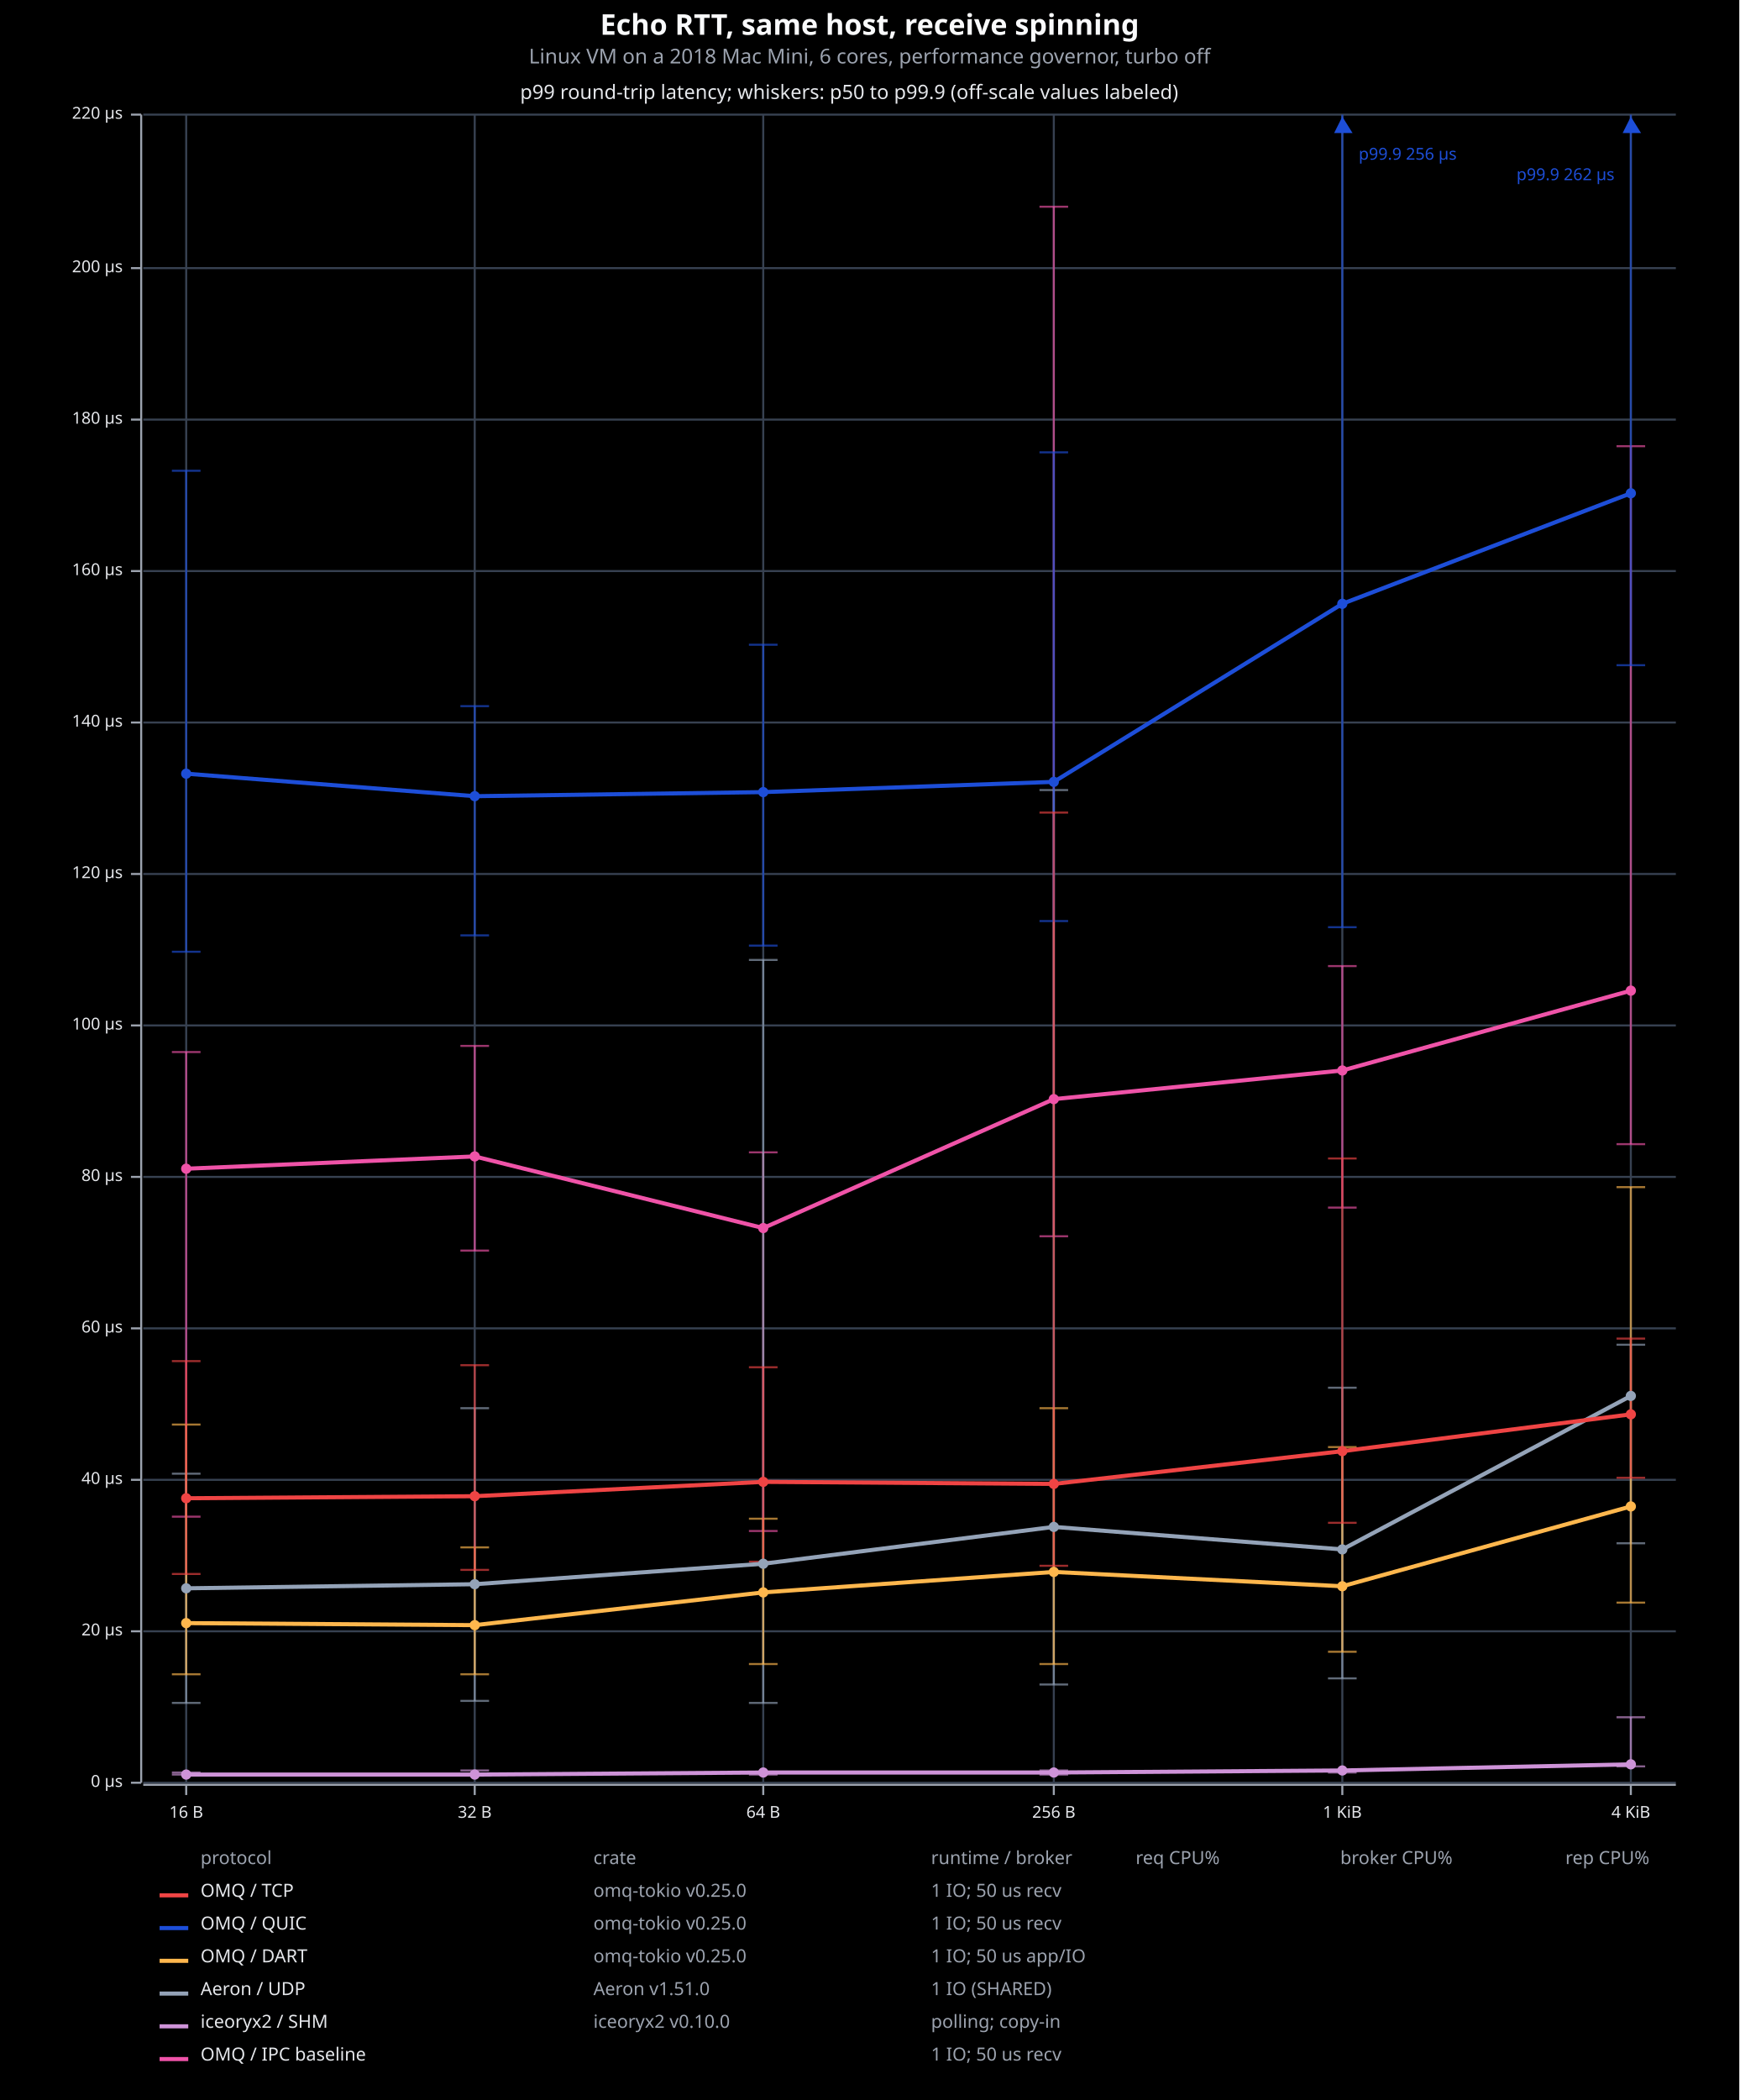
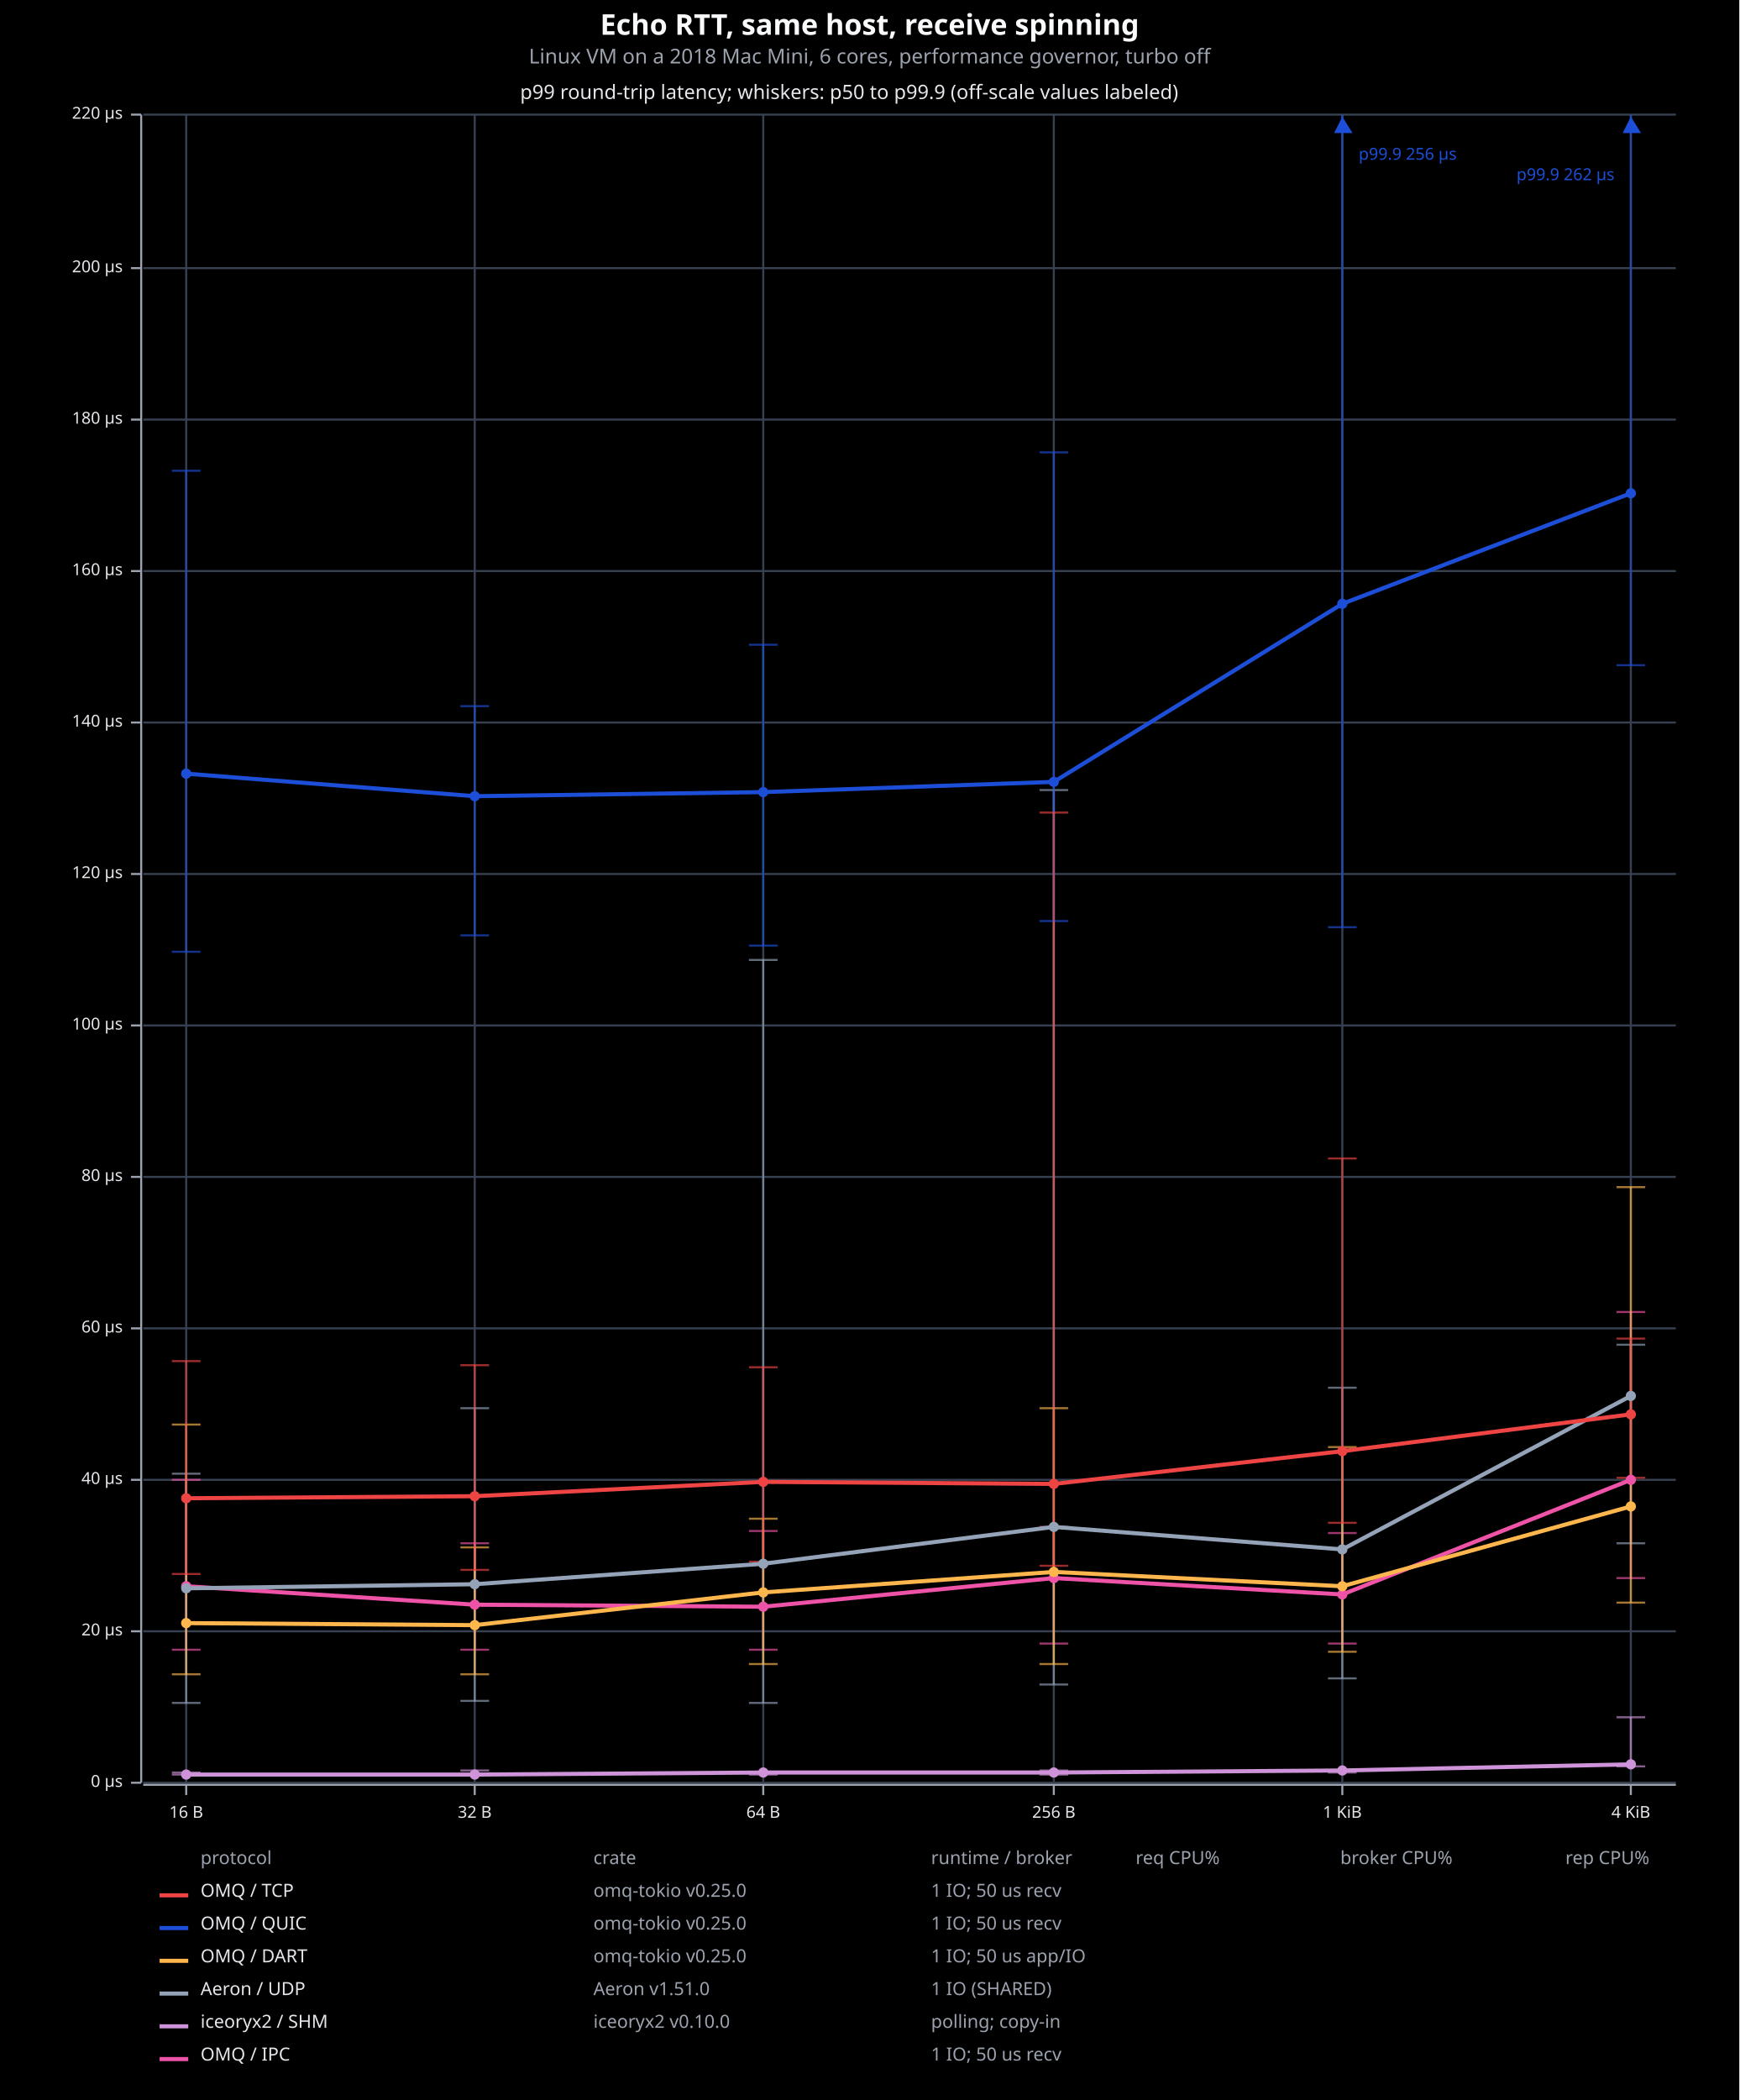
<svg xmlns="http://www.w3.org/2000/svg" viewBox="0 0 850 1026" font-family="system-ui, -apple-system, sans-serif">
  <rect x="0" y="0" width="850" height="1026" opacity="1" fill="#000000" stroke="none" />
  <text x="425" y="17" text-anchor="middle" font-family="sans-serif" font-size="14" font-weight="bold" fill="#F9FAFB">Echo RTT, same host, receive spinning</text>
  <text x="425" y="31" text-anchor="middle" font-family="sans-serif" font-size="10" fill="#9CA3AF">Linux VM on a 2018 Mac Mini, 6 cores, performance governor, turbo off</text>
  <text x="415" y="41" dy="0.76em" text-anchor="middle" font-family="sans-serif" font-size="9.677" opacity="1" fill="#E5E7EB">
p99 round-trip latency; whiskers: p50 to p99.9 (off-scale values labeled)
</text>
  <line opacity="1" stroke="#374151" stroke-width="1" x1="91" y1="871" x2="91" y2="56" />
  <line opacity="1" stroke="#374151" stroke-width="1" x1="232" y1="871" x2="232" y2="56" />
  <line opacity="1" stroke="#374151" stroke-width="1" x1="373" y1="871" x2="373" y2="56" />
  <line opacity="1" stroke="#374151" stroke-width="1" x1="515" y1="871" x2="515" y2="56" />
  <line opacity="1" stroke="#374151" stroke-width="1" x1="656" y1="871" x2="656" y2="56" />
  <line opacity="1" stroke="#374151" stroke-width="1" x1="797" y1="871" x2="797" y2="56" />
  <line opacity="1" stroke="#374151" stroke-width="1" x1="70" y1="871" x2="819" y2="871" />
  <line opacity="1" stroke="#374151" stroke-width="1" x1="70" y1="797" x2="819" y2="797" />
  <line opacity="1" stroke="#374151" stroke-width="1" x1="70" y1="723" x2="819" y2="723" />
  <line opacity="1" stroke="#374151" stroke-width="1" x1="70" y1="649" x2="819" y2="649" />
  <line opacity="1" stroke="#374151" stroke-width="1" x1="70" y1="575" x2="819" y2="575" />
  <line opacity="1" stroke="#374151" stroke-width="1" x1="70" y1="501" x2="819" y2="501" />
  <line opacity="1" stroke="#374151" stroke-width="1" x1="70" y1="427" x2="819" y2="427" />
  <line opacity="1" stroke="#374151" stroke-width="1" x1="70" y1="353" x2="819" y2="353" />
  <line opacity="1" stroke="#374151" stroke-width="1" x1="70" y1="279" x2="819" y2="279" />
  <line opacity="1" stroke="#374151" stroke-width="1" x1="70" y1="205" x2="819" y2="205" />
  <line opacity="1" stroke="#374151" stroke-width="1" x1="70" y1="131" x2="819" y2="131" />
  <line opacity="1" stroke="#374151" stroke-width="1" x1="70" y1="56" x2="819" y2="56" />
  <polyline fill="none" opacity="1" stroke="#9CA3AF" stroke-width="1" points="69,56 69,871 " />
  <text x="60" y="871" dy="0.5ex" text-anchor="end" font-family="sans-serif" font-size="8.065" opacity="1" fill="#E5E7EB">
0 μs
</text>
  <polyline fill="none" opacity="1" stroke="#9CA3AF" stroke-width="1" points="64,871 69,871 " />
  <text x="60" y="797" dy="0.5ex" text-anchor="end" font-family="sans-serif" font-size="8.065" opacity="1" fill="#E5E7EB">
20 μs
</text>
  <polyline fill="none" opacity="1" stroke="#9CA3AF" stroke-width="1" points="64,797 69,797 " />
  <text x="60" y="723" dy="0.5ex" text-anchor="end" font-family="sans-serif" font-size="8.065" opacity="1" fill="#E5E7EB">
40 μs
</text>
  <polyline fill="none" opacity="1" stroke="#9CA3AF" stroke-width="1" points="64,723 69,723 " />
  <text x="60" y="649" dy="0.5ex" text-anchor="end" font-family="sans-serif" font-size="8.065" opacity="1" fill="#E5E7EB">
60 μs
</text>
  <polyline fill="none" opacity="1" stroke="#9CA3AF" stroke-width="1" points="64,649 69,649 " />
  <text x="60" y="575" dy="0.5ex" text-anchor="end" font-family="sans-serif" font-size="8.065" opacity="1" fill="#E5E7EB">
80 μs
</text>
  <polyline fill="none" opacity="1" stroke="#9CA3AF" stroke-width="1" points="64,575 69,575 " />
  <text x="60" y="501" dy="0.5ex" text-anchor="end" font-family="sans-serif" font-size="8.065" opacity="1" fill="#E5E7EB">
100 μs
</text>
  <polyline fill="none" opacity="1" stroke="#9CA3AF" stroke-width="1" points="64,501 69,501 " />
  <text x="60" y="427" dy="0.5ex" text-anchor="end" font-family="sans-serif" font-size="8.065" opacity="1" fill="#E5E7EB">
120 μs
</text>
  <polyline fill="none" opacity="1" stroke="#9CA3AF" stroke-width="1" points="64,427 69,427 " />
  <text x="60" y="353" dy="0.5ex" text-anchor="end" font-family="sans-serif" font-size="8.065" opacity="1" fill="#E5E7EB">
140 μs
</text>
  <polyline fill="none" opacity="1" stroke="#9CA3AF" stroke-width="1" points="64,353 69,353 " />
  <text x="60" y="279" dy="0.5ex" text-anchor="end" font-family="sans-serif" font-size="8.065" opacity="1" fill="#E5E7EB">
160 μs
</text>
  <polyline fill="none" opacity="1" stroke="#9CA3AF" stroke-width="1" points="64,279 69,279 " />
  <text x="60" y="205" dy="0.5ex" text-anchor="end" font-family="sans-serif" font-size="8.065" opacity="1" fill="#E5E7EB">
180 μs
</text>
  <polyline fill="none" opacity="1" stroke="#9CA3AF" stroke-width="1" points="64,205 69,205 " />
  <text x="60" y="131" dy="0.5ex" text-anchor="end" font-family="sans-serif" font-size="8.065" opacity="1" fill="#E5E7EB">
200 μs
</text>
  <polyline fill="none" opacity="1" stroke="#9CA3AF" stroke-width="1" points="64,131 69,131 " />
  <text x="60" y="56" dy="0.5ex" text-anchor="end" font-family="sans-serif" font-size="8.065" opacity="1" fill="#E5E7EB">
220 μs
</text>
  <polyline fill="none" opacity="1" stroke="#9CA3AF" stroke-width="1" points="64,56 69,56 " />
  <polyline fill="none" opacity="1" stroke="#9CA3AF" stroke-width="1" points="70,872 819,872 " />
  <text x="91" y="882" dy="0.76em" text-anchor="middle" font-family="sans-serif" font-size="8.065" opacity="1" fill="#E5E7EB">
16 B
</text>
  <polyline fill="none" opacity="1" stroke="#9CA3AF" stroke-width="1" points="91,872 91,877 " />
  <text x="232" y="882" dy="0.76em" text-anchor="middle" font-family="sans-serif" font-size="8.065" opacity="1" fill="#E5E7EB">
32 B
</text>
  <polyline fill="none" opacity="1" stroke="#9CA3AF" stroke-width="1" points="232,872 232,877 " />
  <text x="373" y="882" dy="0.76em" text-anchor="middle" font-family="sans-serif" font-size="8.065" opacity="1" fill="#E5E7EB">
64 B
</text>
  <polyline fill="none" opacity="1" stroke="#9CA3AF" stroke-width="1" points="373,872 373,877 " />
  <text x="515" y="882" dy="0.76em" text-anchor="middle" font-family="sans-serif" font-size="8.065" opacity="1" fill="#E5E7EB">
256 B
</text>
  <polyline fill="none" opacity="1" stroke="#9CA3AF" stroke-width="1" points="515,872 515,877 " />
  <text x="656" y="882" dy="0.76em" text-anchor="middle" font-family="sans-serif" font-size="8.065" opacity="1" fill="#E5E7EB">
1 KiB
</text>
  <polyline fill="none" opacity="1" stroke="#9CA3AF" stroke-width="1" points="656,872 656,877 " />
  <text x="797" y="882" dy="0.76em" text-anchor="middle" font-family="sans-serif" font-size="8.065" opacity="1" fill="#E5E7EB">
4 KiB
</text>
  <polyline fill="none" opacity="1" stroke="#9CA3AF" stroke-width="1" points="797,872 797,877 " />
-   <polyline fill="none" opacity="0.65" stroke="#EF53A8" stroke-width="1" points="91,741 91,514 " />
-   <polyline fill="none" opacity="0.65" stroke="#EF53A8" stroke-width="1" points="84,741 98,741 " />
-   <polyline fill="none" opacity="0.65" stroke="#EF53A8" stroke-width="1" points="84,514 98,514 " />
-   <polyline fill="none" opacity="0.65" stroke="#EF53A8" stroke-width="1" points="232,611 232,511 " />
-   <polyline fill="none" opacity="0.65" stroke="#EF53A8" stroke-width="1" points="225,611 239,611 " />
-   <polyline fill="none" opacity="0.65" stroke="#EF53A8" stroke-width="1" points="225,511 239,511 " />
-   <polyline fill="none" opacity="0.65" stroke="#EF53A8" stroke-width="1" points="373,748 373,563 " />
+   <polyline fill="none" opacity="0.65" stroke="#EF53A8" stroke-width="1" points="91,806 91,723 " />
+   <polyline fill="none" opacity="0.65" stroke="#EF53A8" stroke-width="1" points="84,806 98,806 " />
+   <polyline fill="none" opacity="0.65" stroke="#EF53A8" stroke-width="1" points="84,723 98,723 " />
+   <polyline fill="none" opacity="0.65" stroke="#EF53A8" stroke-width="1" points="232,806 232,754 " />
+   <polyline fill="none" opacity="0.65" stroke="#EF53A8" stroke-width="1" points="225,806 239,806 " />
+   <polyline fill="none" opacity="0.65" stroke="#EF53A8" stroke-width="1" points="225,754 239,754 " />
+   <polyline fill="none" opacity="0.65" stroke="#EF53A8" stroke-width="1" points="373,806 373,748 " />
+   <polyline fill="none" opacity="0.65" stroke="#EF53A8" stroke-width="1" points="366,806 380,806 " />
  <polyline fill="none" opacity="0.65" stroke="#EF53A8" stroke-width="1" points="366,748 380,748 " />
-   <polyline fill="none" opacity="0.65" stroke="#EF53A8" stroke-width="1" points="366,563 380,563 " />
-   <polyline fill="none" opacity="0.65" stroke="#EF53A8" stroke-width="1" points="515,604 515,101 " />
-   <polyline fill="none" opacity="0.65" stroke="#EF53A8" stroke-width="1" points="508,604 522,604 " />
-   <polyline fill="none" opacity="0.65" stroke="#EF53A8" stroke-width="1" points="508,101 522,101 " />
-   <polyline fill="none" opacity="0.65" stroke="#EF53A8" stroke-width="1" points="656,590 656,472 " />
-   <polyline fill="none" opacity="0.65" stroke="#EF53A8" stroke-width="1" points="649,590 663,590 " />
-   <polyline fill="none" opacity="0.65" stroke="#EF53A8" stroke-width="1" points="649,472 663,472 " />
-   <polyline fill="none" opacity="0.65" stroke="#EF53A8" stroke-width="1" points="797,559 797,218 " />
-   <polyline fill="none" opacity="0.65" stroke="#EF53A8" stroke-width="1" points="790,559 804,559 " />
-   <polyline fill="none" opacity="0.65" stroke="#EF53A8" stroke-width="1" points="790,218 804,218 " />
+   <polyline fill="none" opacity="0.65" stroke="#EF53A8" stroke-width="1" points="515,803 515,746 " />
+   <polyline fill="none" opacity="0.65" stroke="#EF53A8" stroke-width="1" points="508,803 522,803 " />
+   <polyline fill="none" opacity="0.65" stroke="#EF53A8" stroke-width="1" points="508,746 522,746 " />
+   <polyline fill="none" opacity="0.65" stroke="#EF53A8" stroke-width="1" points="656,803 656,749 " />
+   <polyline fill="none" opacity="0.65" stroke="#EF53A8" stroke-width="1" points="649,803 663,803 " />
+   <polyline fill="none" opacity="0.65" stroke="#EF53A8" stroke-width="1" points="649,749 663,749 " />
+   <polyline fill="none" opacity="0.65" stroke="#EF53A8" stroke-width="1" points="797,771 797,641 " />
+   <polyline fill="none" opacity="0.65" stroke="#EF53A8" stroke-width="1" points="790,771 804,771 " />
+   <polyline fill="none" opacity="0.65" stroke="#EF53A8" stroke-width="1" points="790,641 804,641 " />
  <polyline fill="none" opacity="0.65" stroke="#CE93D8" stroke-width="1" points="91,867 91,866 " />
  <polyline fill="none" opacity="0.65" stroke="#CE93D8" stroke-width="1" points="84,867 98,867 " />
  <polyline fill="none" opacity="0.65" stroke="#CE93D8" stroke-width="1" points="84,866 98,866 " />
  <polyline fill="none" opacity="0.65" stroke="#CE93D8" stroke-width="1" points="232,867 232,865 " />
  <polyline fill="none" opacity="0.65" stroke="#CE93D8" stroke-width="1" points="225,867 239,867 " />
  <polyline fill="none" opacity="0.65" stroke="#CE93D8" stroke-width="1" points="225,865 239,865 " />
  <polyline fill="none" opacity="0.65" stroke="#CE93D8" stroke-width="1" points="373,867 373,866 " />
  <polyline fill="none" opacity="0.65" stroke="#CE93D8" stroke-width="1" points="366,867 380,867 " />
  <polyline fill="none" opacity="0.65" stroke="#CE93D8" stroke-width="1" points="366,866 380,866 " />
  <polyline fill="none" opacity="0.65" stroke="#CE93D8" stroke-width="1" points="515,867 515,865 " />
  <polyline fill="none" opacity="0.65" stroke="#CE93D8" stroke-width="1" points="508,867 522,867 " />
  <polyline fill="none" opacity="0.65" stroke="#CE93D8" stroke-width="1" points="508,865 522,865 " />
  <polyline fill="none" opacity="0.65" stroke="#CE93D8" stroke-width="1" points="656,866 656,865 " />
  <polyline fill="none" opacity="0.65" stroke="#CE93D8" stroke-width="1" points="649,866 663,866 " />
  <polyline fill="none" opacity="0.65" stroke="#CE93D8" stroke-width="1" points="649,865 663,865 " />
  <polyline fill="none" opacity="0.65" stroke="#CE93D8" stroke-width="1" points="797,863 797,839 " />
  <polyline fill="none" opacity="0.65" stroke="#CE93D8" stroke-width="1" points="790,863 804,863 " />
  <polyline fill="none" opacity="0.65" stroke="#CE93D8" stroke-width="1" points="790,839 804,839 " />
  <polyline fill="none" opacity="0.65" stroke="#94A3B8" stroke-width="1" points="91,832 91,720 " />
  <polyline fill="none" opacity="0.65" stroke="#94A3B8" stroke-width="1" points="84,832 98,832 " />
  <polyline fill="none" opacity="0.65" stroke="#94A3B8" stroke-width="1" points="84,720 98,720 " />
  <polyline fill="none" opacity="0.65" stroke="#94A3B8" stroke-width="1" points="232,831 232,688 " />
  <polyline fill="none" opacity="0.65" stroke="#94A3B8" stroke-width="1" points="225,831 239,831 " />
  <polyline fill="none" opacity="0.65" stroke="#94A3B8" stroke-width="1" points="225,688 239,688 " />
  <polyline fill="none" opacity="0.65" stroke="#94A3B8" stroke-width="1" points="373,832 373,469 " />
  <polyline fill="none" opacity="0.65" stroke="#94A3B8" stroke-width="1" points="366,832 380,832 " />
  <polyline fill="none" opacity="0.65" stroke="#94A3B8" stroke-width="1" points="366,469 380,469 " />
  <polyline fill="none" opacity="0.65" stroke="#94A3B8" stroke-width="1" points="515,823 515,386 " />
  <polyline fill="none" opacity="0.65" stroke="#94A3B8" stroke-width="1" points="508,823 522,823 " />
  <polyline fill="none" opacity="0.65" stroke="#94A3B8" stroke-width="1" points="508,386 522,386 " />
  <polyline fill="none" opacity="0.65" stroke="#94A3B8" stroke-width="1" points="656,820 656,678 " />
  <polyline fill="none" opacity="0.65" stroke="#94A3B8" stroke-width="1" points="649,820 663,820 " />
  <polyline fill="none" opacity="0.65" stroke="#94A3B8" stroke-width="1" points="649,678 663,678 " />
  <polyline fill="none" opacity="0.65" stroke="#94A3B8" stroke-width="1" points="797,754 797,657 " />
  <polyline fill="none" opacity="0.65" stroke="#94A3B8" stroke-width="1" points="790,754 804,754 " />
  <polyline fill="none" opacity="0.65" stroke="#94A3B8" stroke-width="1" points="790,657 804,657 " />
  <polyline fill="none" opacity="0.65" stroke="#FFB74D" stroke-width="1" points="91,818 91,696 " />
  <polyline fill="none" opacity="0.65" stroke="#FFB74D" stroke-width="1" points="84,818 98,818 " />
  <polyline fill="none" opacity="0.65" stroke="#FFB74D" stroke-width="1" points="84,696 98,696 " />
  <polyline fill="none" opacity="0.65" stroke="#FFB74D" stroke-width="1" points="232,818 232,756 " />
  <polyline fill="none" opacity="0.65" stroke="#FFB74D" stroke-width="1" points="225,818 239,818 " />
  <polyline fill="none" opacity="0.65" stroke="#FFB74D" stroke-width="1" points="225,756 239,756 " />
  <polyline fill="none" opacity="0.65" stroke="#FFB74D" stroke-width="1" points="373,813 373,742 " />
  <polyline fill="none" opacity="0.65" stroke="#FFB74D" stroke-width="1" points="366,813 380,813 " />
  <polyline fill="none" opacity="0.65" stroke="#FFB74D" stroke-width="1" points="366,742 380,742 " />
  <polyline fill="none" opacity="0.65" stroke="#FFB74D" stroke-width="1" points="515,813 515,688 " />
  <polyline fill="none" opacity="0.65" stroke="#FFB74D" stroke-width="1" points="508,813 522,813 " />
  <polyline fill="none" opacity="0.65" stroke="#FFB74D" stroke-width="1" points="508,688 522,688 " />
  <polyline fill="none" opacity="0.65" stroke="#FFB74D" stroke-width="1" points="656,807 656,707 " />
  <polyline fill="none" opacity="0.65" stroke="#FFB74D" stroke-width="1" points="649,807 663,807 " />
  <polyline fill="none" opacity="0.65" stroke="#FFB74D" stroke-width="1" points="649,707 663,707 " />
  <polyline fill="none" opacity="0.65" stroke="#FFB74D" stroke-width="1" points="797,783 797,580 " />
  <polyline fill="none" opacity="0.65" stroke="#FFB74D" stroke-width="1" points="790,783 804,783 " />
  <polyline fill="none" opacity="0.65" stroke="#FFB74D" stroke-width="1" points="790,580 804,580 " />
  <polyline fill="none" opacity="0.65" stroke="#1D4ED8" stroke-width="1" points="91,465 91,230 " />
  <polyline fill="none" opacity="0.65" stroke="#1D4ED8" stroke-width="1" points="84,465 98,465 " />
  <polyline fill="none" opacity="0.65" stroke="#1D4ED8" stroke-width="1" points="84,230 98,230 " />
  <polyline fill="none" opacity="0.65" stroke="#1D4ED8" stroke-width="1" points="232,457 232,345 " />
  <polyline fill="none" opacity="0.65" stroke="#1D4ED8" stroke-width="1" points="225,457 239,457 " />
  <polyline fill="none" opacity="0.65" stroke="#1D4ED8" stroke-width="1" points="225,345 239,345 " />
  <polyline fill="none" opacity="0.65" stroke="#1D4ED8" stroke-width="1" points="373,462 373,315 " />
  <polyline fill="none" opacity="0.65" stroke="#1D4ED8" stroke-width="1" points="366,462 380,462 " />
  <polyline fill="none" opacity="0.65" stroke="#1D4ED8" stroke-width="1" points="366,315 380,315 " />
  <polyline fill="none" opacity="0.65" stroke="#1D4ED8" stroke-width="1" points="515,450 515,221 " />
  <polyline fill="none" opacity="0.65" stroke="#1D4ED8" stroke-width="1" points="508,450 522,450 " />
  <polyline fill="none" opacity="0.65" stroke="#1D4ED8" stroke-width="1" points="508,221 522,221 " />
  <polyline fill="none" opacity="0.65" stroke="#1D4ED8" stroke-width="1" points="656,453 656,56 " />
  <polyline fill="none" opacity="0.65" stroke="#1D4ED8" stroke-width="1" points="649,453 663,453 " />
  <polygon opacity="1" fill="#1D4ED8" points="656,57 652,65 661,65 " />
  <text x="664" y="76" dy="0.5ex" text-anchor="start" font-family="sans-serif" font-size="8.065" opacity="1" fill="#1D4ED8">
p99.9 256 μs
</text>
  <polyline fill="none" opacity="0.65" stroke="#1D4ED8" stroke-width="1" points="797,325 797,56 " />
  <polyline fill="none" opacity="0.65" stroke="#1D4ED8" stroke-width="1" points="790,325 804,325 " />
  <polygon opacity="1" fill="#1D4ED8" points="797,57 793,65 802,65 " />
  <text x="789" y="86" dy="0.5ex" text-anchor="end" font-family="sans-serif" font-size="8.065" opacity="1" fill="#1D4ED8">
p99.9 262 μs
</text>
  <polyline fill="none" opacity="0.65" stroke="#EF4444" stroke-width="1" points="91,769 91,665 " />
  <polyline fill="none" opacity="0.65" stroke="#EF4444" stroke-width="1" points="84,769 98,769 " />
  <polyline fill="none" opacity="0.65" stroke="#EF4444" stroke-width="1" points="84,665 98,665 " />
  <polyline fill="none" opacity="0.65" stroke="#EF4444" stroke-width="1" points="232,767 232,667 " />
  <polyline fill="none" opacity="0.65" stroke="#EF4444" stroke-width="1" points="225,767 239,767 " />
  <polyline fill="none" opacity="0.65" stroke="#EF4444" stroke-width="1" points="225,667 239,667 " />
  <polyline fill="none" opacity="0.65" stroke="#EF4444" stroke-width="1" points="373,763 373,668 " />
  <polyline fill="none" opacity="0.65" stroke="#EF4444" stroke-width="1" points="366,763 380,763 " />
  <polyline fill="none" opacity="0.65" stroke="#EF4444" stroke-width="1" points="366,668 380,668 " />
  <polyline fill="none" opacity="0.65" stroke="#EF4444" stroke-width="1" points="515,765 515,397 " />
  <polyline fill="none" opacity="0.65" stroke="#EF4444" stroke-width="1" points="508,765 522,765 " />
  <polyline fill="none" opacity="0.65" stroke="#EF4444" stroke-width="1" points="508,397 522,397 " />
  <polyline fill="none" opacity="0.65" stroke="#EF4444" stroke-width="1" points="656,744 656,566 " />
  <polyline fill="none" opacity="0.65" stroke="#EF4444" stroke-width="1" points="649,744 663,744 " />
  <polyline fill="none" opacity="0.65" stroke="#EF4444" stroke-width="1" points="649,566 663,566 " />
  <polyline fill="none" opacity="0.65" stroke="#EF4444" stroke-width="1" points="797,722 797,654 " />
  <polyline fill="none" opacity="0.65" stroke="#EF4444" stroke-width="1" points="790,722 804,722 " />
  <polyline fill="none" opacity="0.65" stroke="#EF4444" stroke-width="1" points="790,654 804,654 " />
-   <polyline fill="none" opacity="1" stroke="#EF53A8" stroke-width="2" points="91,571 232,565 373,600 515,537 656,523 797,484 " />
-   <circle cx="91" cy="571" r="2.5" opacity="1" fill="#EF53A8" stroke="none" stroke-width="1" />
-   <circle cx="232" cy="565" r="2.5" opacity="1" fill="#EF53A8" stroke="none" stroke-width="1" />
-   <circle cx="373" cy="600" r="2.5" opacity="1" fill="#EF53A8" stroke="none" stroke-width="1" />
-   <circle cx="515" cy="537" r="2.5" opacity="1" fill="#EF53A8" stroke="none" stroke-width="1" />
-   <circle cx="656" cy="523" r="2.5" opacity="1" fill="#EF53A8" stroke="none" stroke-width="1" />
-   <circle cx="797" cy="484" r="2.5" opacity="1" fill="#EF53A8" stroke="none" stroke-width="1" />
+   <polyline fill="none" opacity="1" stroke="#EF53A8" stroke-width="2" points="91,775 232,784 373,785 515,771 656,779 797,723 " />
+   <circle cx="91" cy="775" r="2.5" opacity="1" fill="#EF53A8" stroke="none" stroke-width="1" />
+   <circle cx="232" cy="784" r="2.5" opacity="1" fill="#EF53A8" stroke="none" stroke-width="1" />
+   <circle cx="373" cy="785" r="2.5" opacity="1" fill="#EF53A8" stroke="none" stroke-width="1" />
+   <circle cx="515" cy="771" r="2.5" opacity="1" fill="#EF53A8" stroke="none" stroke-width="1" />
+   <circle cx="656" cy="779" r="2.5" opacity="1" fill="#EF53A8" stroke="none" stroke-width="1" />
+   <circle cx="797" cy="723" r="2.5" opacity="1" fill="#EF53A8" stroke="none" stroke-width="1" />
  <polyline fill="none" opacity="1" stroke="#CE93D8" stroke-width="2" points="91,867 232,867 373,866 515,866 656,865 797,862 " />
  <circle cx="91" cy="867" r="2.5" opacity="1" fill="#CE93D8" stroke="none" stroke-width="1" />
  <circle cx="232" cy="867" r="2.5" opacity="1" fill="#CE93D8" stroke="none" stroke-width="1" />
  <circle cx="373" cy="866" r="2.5" opacity="1" fill="#CE93D8" stroke="none" stroke-width="1" />
  <circle cx="515" cy="866" r="2.5" opacity="1" fill="#CE93D8" stroke="none" stroke-width="1" />
  <circle cx="656" cy="865" r="2.5" opacity="1" fill="#CE93D8" stroke="none" stroke-width="1" />
  <circle cx="797" cy="862" r="2.5" opacity="1" fill="#CE93D8" stroke="none" stroke-width="1" />
  <polyline fill="none" opacity="1" stroke="#94A3B8" stroke-width="2" points="91,776 232,774 373,764 515,746 656,757 797,682 " />
  <circle cx="91" cy="776" r="2.5" opacity="1" fill="#94A3B8" stroke="none" stroke-width="1" />
  <circle cx="232" cy="774" r="2.5" opacity="1" fill="#94A3B8" stroke="none" stroke-width="1" />
  <circle cx="373" cy="764" r="2.5" opacity="1" fill="#94A3B8" stroke="none" stroke-width="1" />
  <circle cx="515" cy="746" r="2.5" opacity="1" fill="#94A3B8" stroke="none" stroke-width="1" />
  <circle cx="656" cy="757" r="2.5" opacity="1" fill="#94A3B8" stroke="none" stroke-width="1" />
  <circle cx="797" cy="682" r="2.5" opacity="1" fill="#94A3B8" stroke="none" stroke-width="1" />
  <polyline fill="none" opacity="1" stroke="#FFB74D" stroke-width="2" points="91,793 232,794 373,778 515,768 656,775 797,736 " />
  <circle cx="91" cy="793" r="2.5" opacity="1" fill="#FFB74D" stroke="none" stroke-width="1" />
  <circle cx="232" cy="794" r="2.5" opacity="1" fill="#FFB74D" stroke="none" stroke-width="1" />
  <circle cx="373" cy="778" r="2.5" opacity="1" fill="#FFB74D" stroke="none" stroke-width="1" />
  <circle cx="515" cy="768" r="2.5" opacity="1" fill="#FFB74D" stroke="none" stroke-width="1" />
  <circle cx="656" cy="775" r="2.5" opacity="1" fill="#FFB74D" stroke="none" stroke-width="1" />
  <circle cx="797" cy="736" r="2.5" opacity="1" fill="#FFB74D" stroke="none" stroke-width="1" />
  <polyline fill="none" opacity="1" stroke="#1D4ED8" stroke-width="2" points="91,378 232,389 373,387 515,382 656,295 797,241 " />
  <circle cx="91" cy="378" r="2.5" opacity="1" fill="#1D4ED8" stroke="none" stroke-width="1" />
  <circle cx="232" cy="389" r="2.5" opacity="1" fill="#1D4ED8" stroke="none" stroke-width="1" />
  <circle cx="373" cy="387" r="2.5" opacity="1" fill="#1D4ED8" stroke="none" stroke-width="1" />
  <circle cx="515" cy="382" r="2.5" opacity="1" fill="#1D4ED8" stroke="none" stroke-width="1" />
  <circle cx="656" cy="295" r="2.5" opacity="1" fill="#1D4ED8" stroke="none" stroke-width="1" />
  <circle cx="797" cy="241" r="2.5" opacity="1" fill="#1D4ED8" stroke="none" stroke-width="1" />
  <polyline fill="none" opacity="1" stroke="#EF4444" stroke-width="2" points="91,732 232,731 373,724 515,725 656,709 797,691 " />
  <circle cx="91" cy="732" r="2.5" opacity="1" fill="#EF4444" stroke="none" stroke-width="1" />
  <circle cx="232" cy="731" r="2.5" opacity="1" fill="#EF4444" stroke="none" stroke-width="1" />
  <circle cx="373" cy="724" r="2.5" opacity="1" fill="#EF4444" stroke="none" stroke-width="1" />
  <circle cx="515" cy="725" r="2.5" opacity="1" fill="#EF4444" stroke="none" stroke-width="1" />
  <circle cx="656" cy="709" r="2.5" opacity="1" fill="#EF4444" stroke="none" stroke-width="1" />
  <circle cx="797" cy="691" r="2.5" opacity="1" fill="#EF4444" stroke="none" stroke-width="1" />
  <text x="98" y="904" dy="0.76em" text-anchor="start" font-family="sans-serif" font-size="8.871" opacity="1" fill="#9CA3AF">
protocol
</text>
  <text x="290" y="904" dy="0.76em" text-anchor="start" font-family="sans-serif" font-size="8.871" opacity="1" fill="#9CA3AF">
crate
</text>
  <text x="455" y="904" dy="0.76em" text-anchor="start" font-family="sans-serif" font-size="8.871" opacity="1" fill="#9CA3AF">
runtime / broker
</text>
  <text x="555" y="904" dy="0.76em" text-anchor="start" font-family="sans-serif" font-size="8.871" opacity="1" fill="#9CA3AF">
req CPU%
</text>
  <text x="655" y="904" dy="0.76em" text-anchor="start" font-family="sans-serif" font-size="8.871" opacity="1" fill="#9CA3AF">
broker CPU%
</text>
  <text x="765" y="904" dy="0.76em" text-anchor="start" font-family="sans-serif" font-size="8.871" opacity="1" fill="#9CA3AF">
rep CPU%
</text>
  <polyline fill="none" opacity="1" stroke="#EF4444" stroke-width="2" points="78,926 92,926 " />
  <text x="98" y="920" dy="0.76em" text-anchor="start" font-family="sans-serif" font-size="8.871" opacity="1" fill="#E5E7EB">
OMQ / TCP
</text>
  <text x="290" y="920" dy="0.76em" text-anchor="start" font-family="sans-serif" font-size="8.871" opacity="1" fill="#9CA3AF">
omq-tokio v0.25.0
</text>
  <text x="455" y="920" dy="0.76em" text-anchor="start" font-family="sans-serif" font-size="8.871" opacity="1" fill="#9CA3AF">
1 IO; 50 us recv
</text>
  <polyline fill="none" opacity="1" stroke="#1D4ED8" stroke-width="2" points="78,942 92,942 " />
  <text x="98" y="936" dy="0.76em" text-anchor="start" font-family="sans-serif" font-size="8.871" opacity="1" fill="#E5E7EB">
OMQ / QUIC
</text>
  <text x="290" y="936" dy="0.76em" text-anchor="start" font-family="sans-serif" font-size="8.871" opacity="1" fill="#9CA3AF">
omq-tokio v0.25.0
</text>
  <text x="455" y="936" dy="0.76em" text-anchor="start" font-family="sans-serif" font-size="8.871" opacity="1" fill="#9CA3AF">
1 IO; 50 us recv
</text>
  <polyline fill="none" opacity="1" stroke="#FFB74D" stroke-width="2" points="78,958 92,958 " />
  <text x="98" y="952" dy="0.76em" text-anchor="start" font-family="sans-serif" font-size="8.871" opacity="1" fill="#E5E7EB">
OMQ / DART
</text>
  <text x="290" y="952" dy="0.76em" text-anchor="start" font-family="sans-serif" font-size="8.871" opacity="1" fill="#9CA3AF">
omq-tokio v0.25.0
</text>
  <text x="455" y="952" dy="0.76em" text-anchor="start" font-family="sans-serif" font-size="8.871" opacity="1" fill="#9CA3AF">
1 IO; 50 us app/IO
</text>
  <polyline fill="none" opacity="1" stroke="#94A3B8" stroke-width="2" points="78,974 92,974 " />
  <text x="98" y="968" dy="0.76em" text-anchor="start" font-family="sans-serif" font-size="8.871" opacity="1" fill="#E5E7EB">
Aeron / UDP
</text>
  <text x="290" y="968" dy="0.76em" text-anchor="start" font-family="sans-serif" font-size="8.871" opacity="1" fill="#9CA3AF">
Aeron v1.51.0
</text>
  <text x="455" y="968" dy="0.76em" text-anchor="start" font-family="sans-serif" font-size="8.871" opacity="1" fill="#9CA3AF">
1 IO (SHARED)
</text>
  <polyline fill="none" opacity="1" stroke="#CE93D8" stroke-width="2" points="78,990 92,990 " />
  <text x="98" y="984" dy="0.76em" text-anchor="start" font-family="sans-serif" font-size="8.871" opacity="1" fill="#E5E7EB">
iceoryx2 / SHM
</text>
  <text x="290" y="984" dy="0.76em" text-anchor="start" font-family="sans-serif" font-size="8.871" opacity="1" fill="#9CA3AF">
iceoryx2 v0.10.0
</text>
  <text x="455" y="984" dy="0.76em" text-anchor="start" font-family="sans-serif" font-size="8.871" opacity="1" fill="#9CA3AF">
polling; copy-in
</text>
  <polyline fill="none" opacity="1" stroke="#EF53A8" stroke-width="2" points="78,1006 92,1006 " />
  <text x="98" y="1000" dy="0.76em" text-anchor="start" font-family="sans-serif" font-size="8.871" opacity="1" fill="#E5E7EB">
- OMQ / IPC baseline
+ OMQ / IPC
</text>
  <text x="290" y="1000" dy="0.76em" text-anchor="start" font-family="sans-serif" font-size="8.871" opacity="1" fill="#9CA3AF">

</text>
  <text x="455" y="1000" dy="0.76em" text-anchor="start" font-family="sans-serif" font-size="8.871" opacity="1" fill="#9CA3AF">
1 IO; 50 us recv
</text>
</svg>
